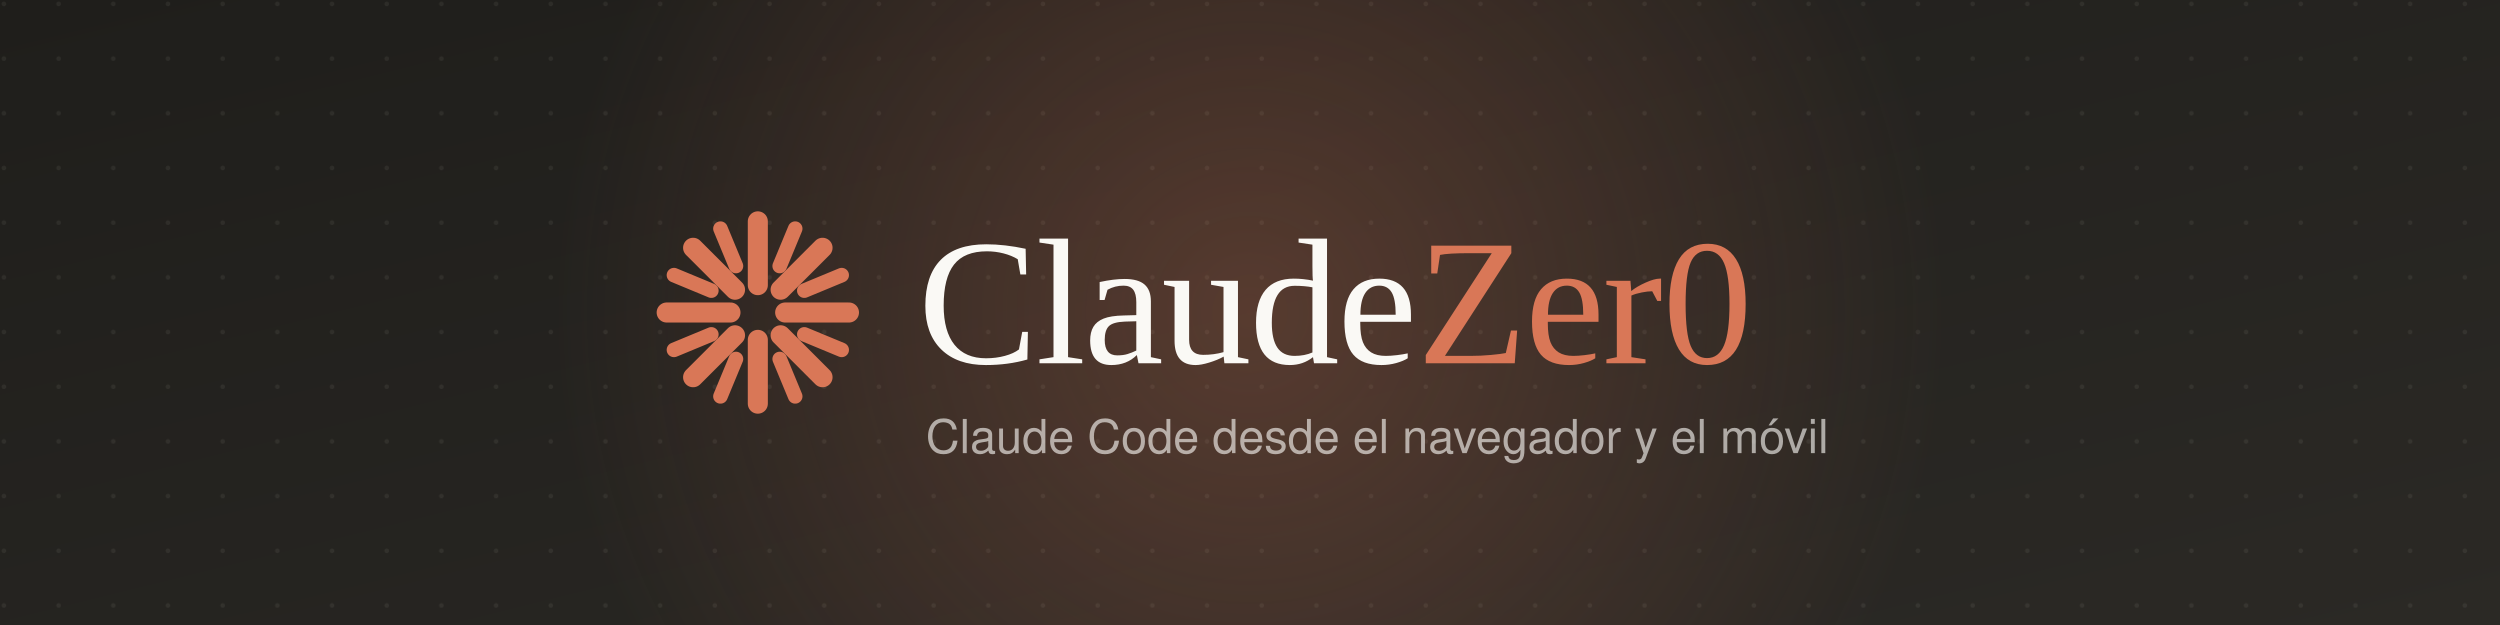
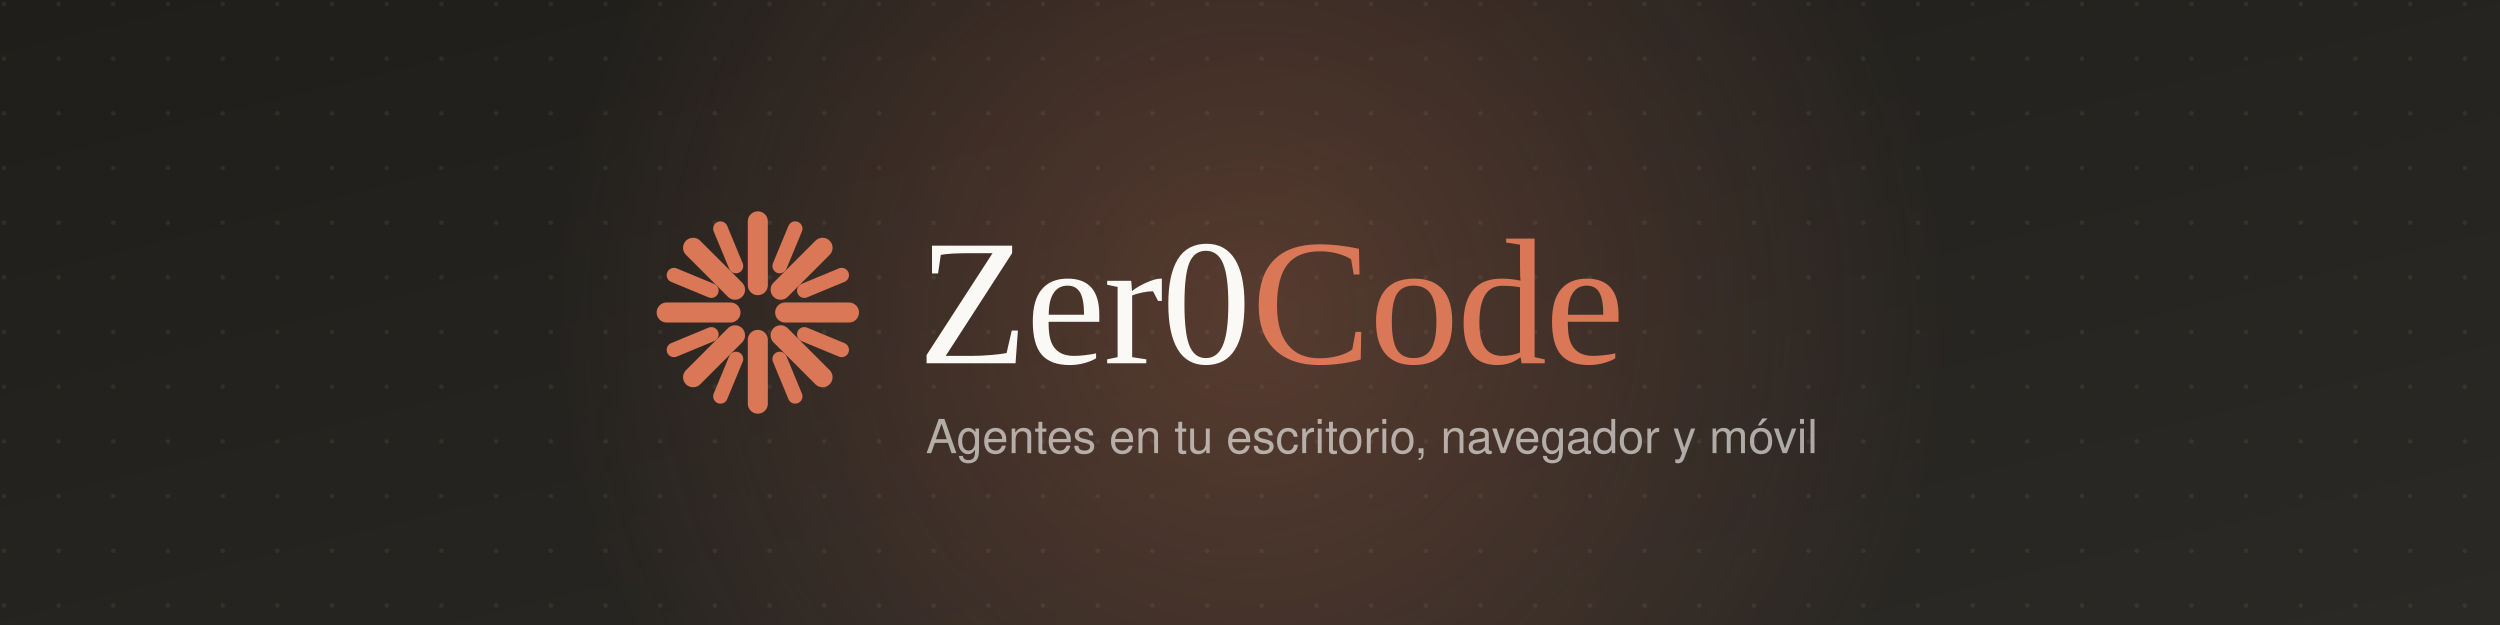
<svg xmlns="http://www.w3.org/2000/svg" viewBox="0 0 1280 320" width="1280" height="320" role="img" aria-label="Zer0Code">
  <defs>
    <linearGradient id="bg" x1="0" y1="0" x2="1" y2="1">
      <stop offset="0" stop-color="#1f1e1b" />
      <stop offset="1" stop-color="#2b2925" />
    </linearGradient>
    <radialGradient id="glow" cx="0.5" cy="0.5" r="0.5">
      <stop offset="0" stop-color="#d97757" stop-opacity="0.28" />
      <stop offset="1" stop-color="#d97757" stop-opacity="0" />
    </radialGradient>
    <pattern id="dots" width="28" height="28" patternUnits="userSpaceOnUse">
      <circle cx="2" cy="2" r="1.2" fill="#faf9f5" fill-opacity="0.06" />
    </pattern>
  </defs>
  <rect width="1280" height="320" fill="url(#bg)" />
  <rect width="1280" height="320" fill="url(#dots)" />
  <circle cx="640" cy="160" r="360" fill="url(#glow)" />
  <g transform="translate(332 104) scale(4.667)" fill="none" stroke="#d97757" stroke-linecap="round">
    <path d="M12 2v7M12 15v7M2 12h7M15 12h7M4.9 4.9l4.6 4.6M14.5 14.5l4.6 4.6M4.9 19.1l4.6-4.6M14.5 9.5l4.6-4.6" stroke-width="2.2" />
    <path d="M7.9 2.8l1.7 4.1M14.4 17.1l1.7 4.1M2.8 16.1l4.1-1.7M17.1 9.6l4.1-1.7M16.1 2.8l-1.7 4.1M9.6 17.1l-1.7 4.1M2.8 7.9l4.1 1.7M17.1 14.4l4.1 1.7" stroke-width="1.6" />
  </g>
-   <text x="470" y="186" font-family="Georgia, 'Times New Roman', serif" font-size="92" fill="#faf9f5" letter-spacing="-1">Claude<tspan fill="#d97757">Zer<tspan font-family="'Times New Roman', Times, serif">0</tspan>
-     </tspan>
+   <text x="470" y="186" font-family="Georgia, 'Times New Roman', serif" font-size="92" fill="#faf9f5" letter-spacing="-1">Zer0<tspan fill="#d97757">Code</tspan>
  </text>
-   <text x="474" y="232" font-family="'Segoe UI', Helvetica, Arial, sans-serif" font-size="24" fill="#faf9f5" fill-opacity="0.62">Claude Code desde el navegador y el móvil</text>
+   <text x="474" y="232" font-family="'Segoe UI', Helvetica, Arial, sans-serif" font-size="24" fill="#faf9f5" fill-opacity="0.62">Agentes en tu escritorio, navegador y móvil</text>
</svg>
